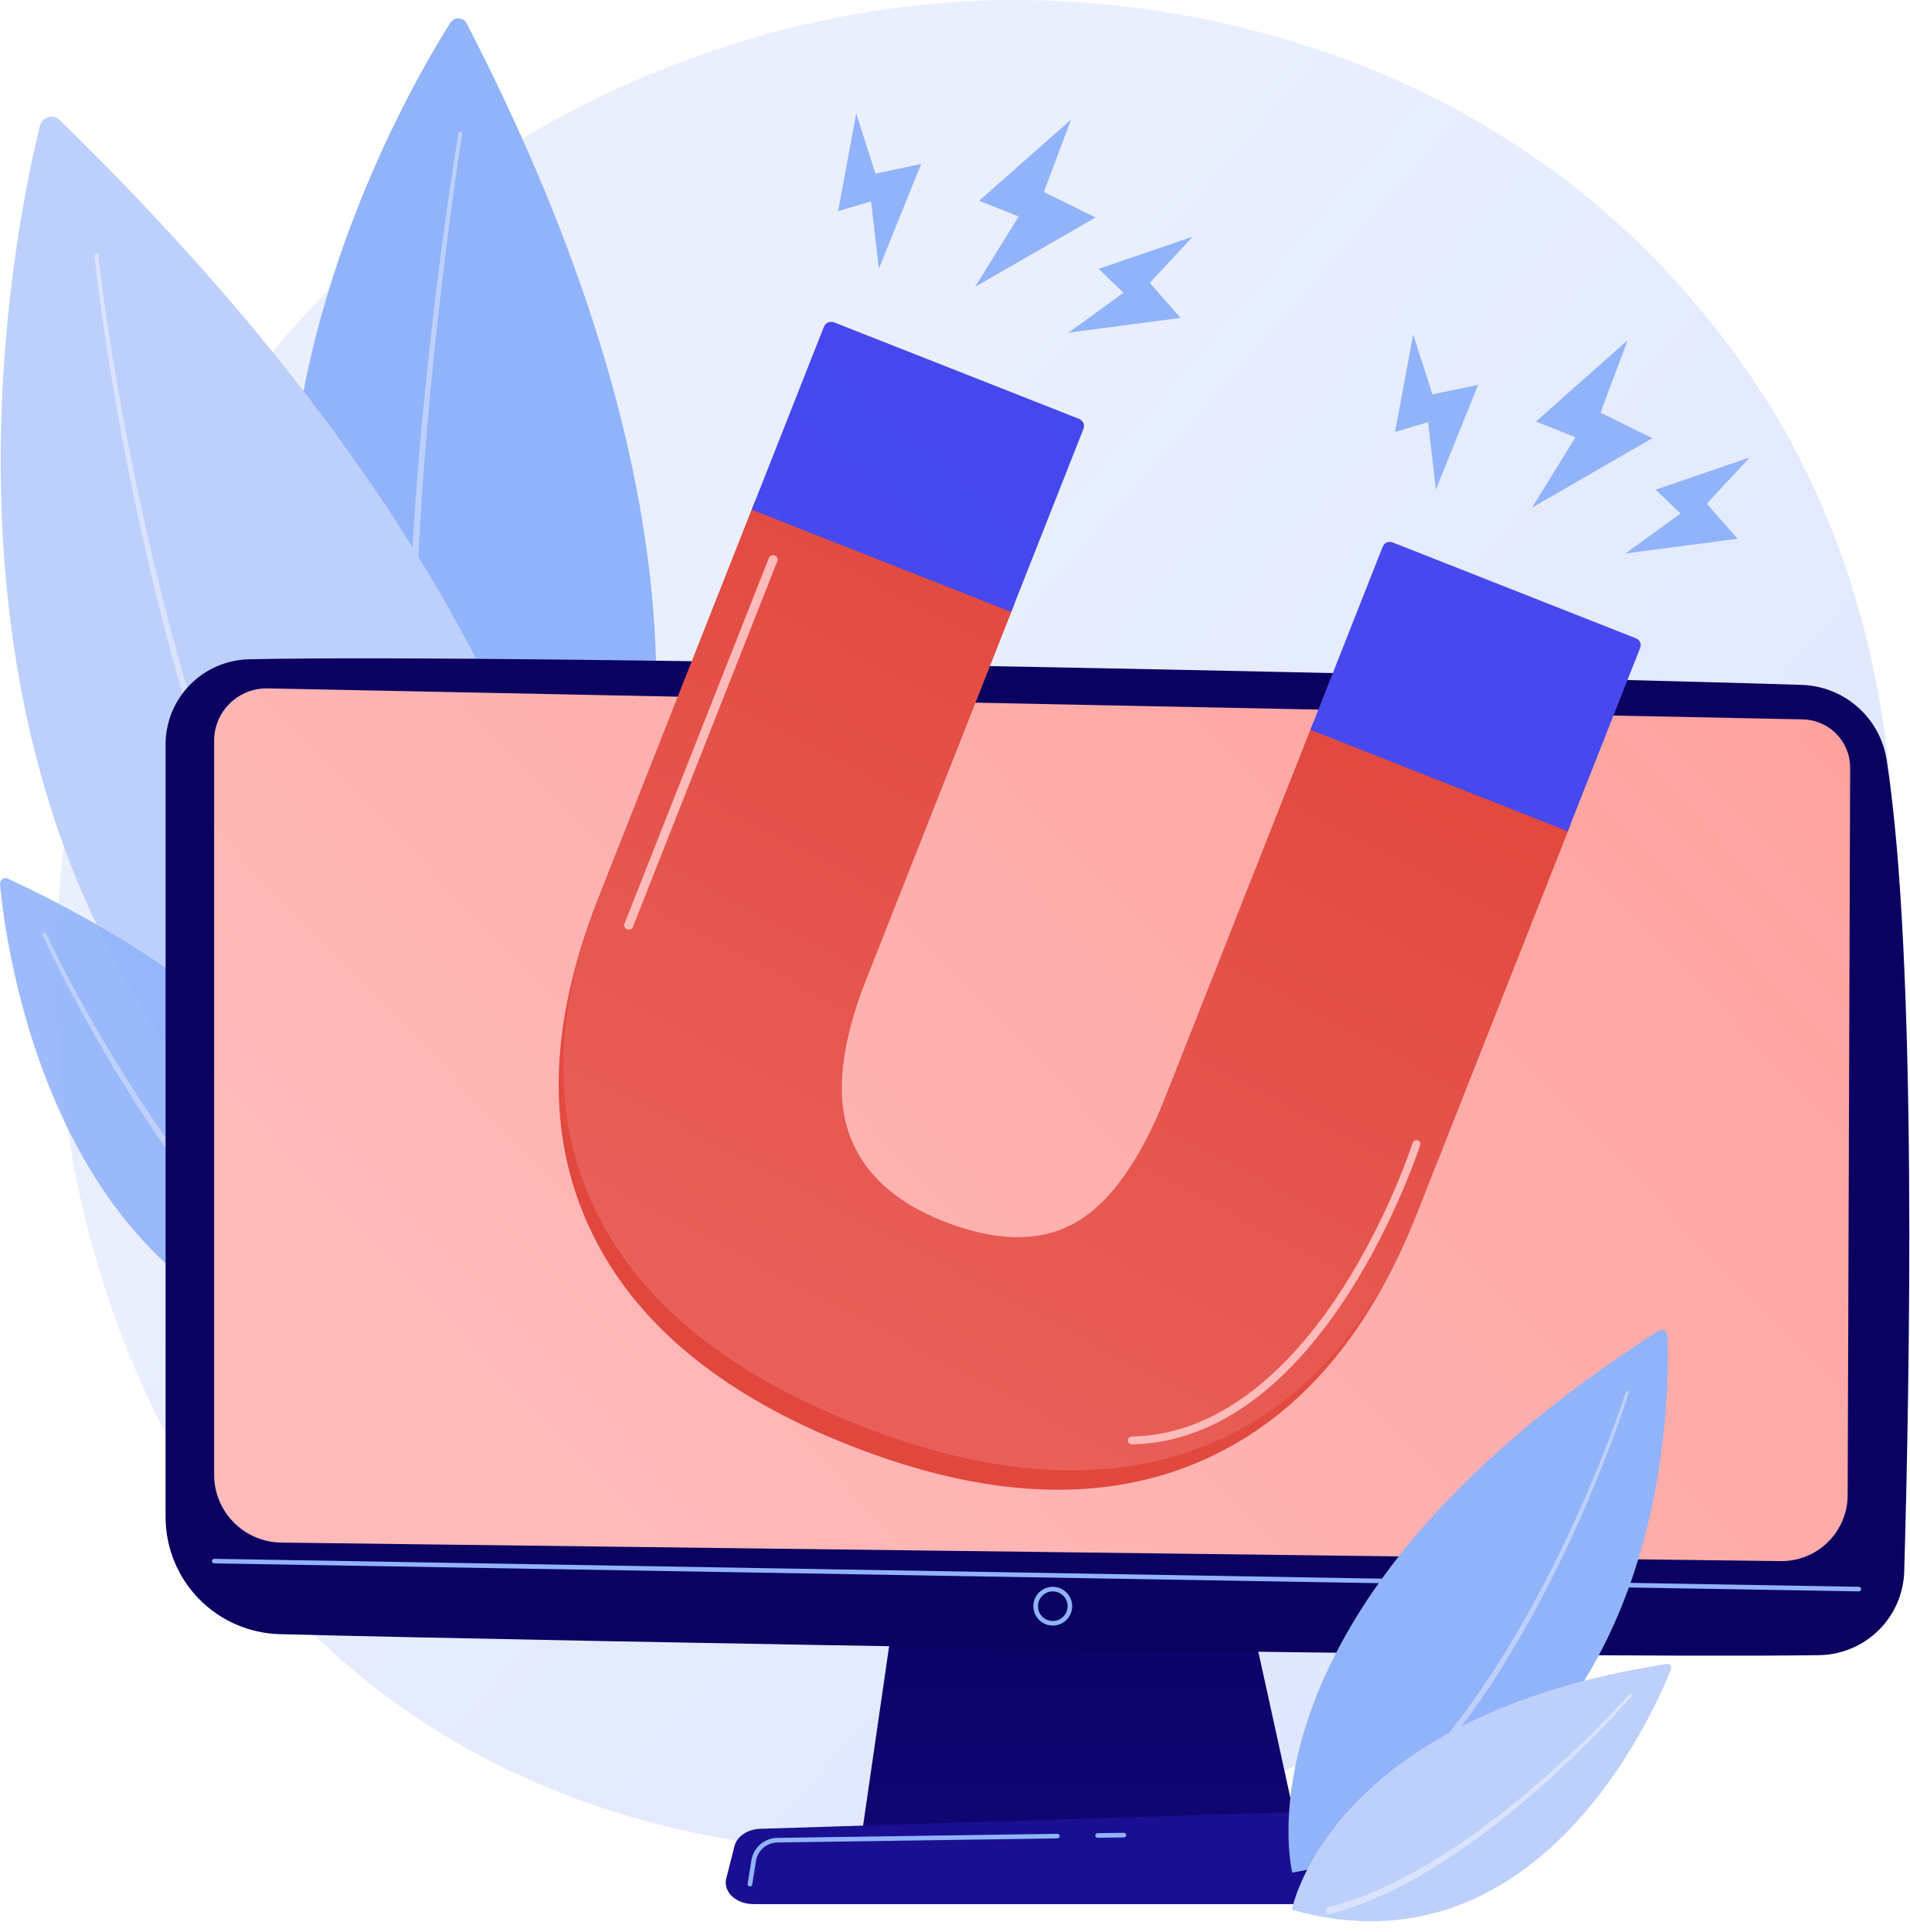
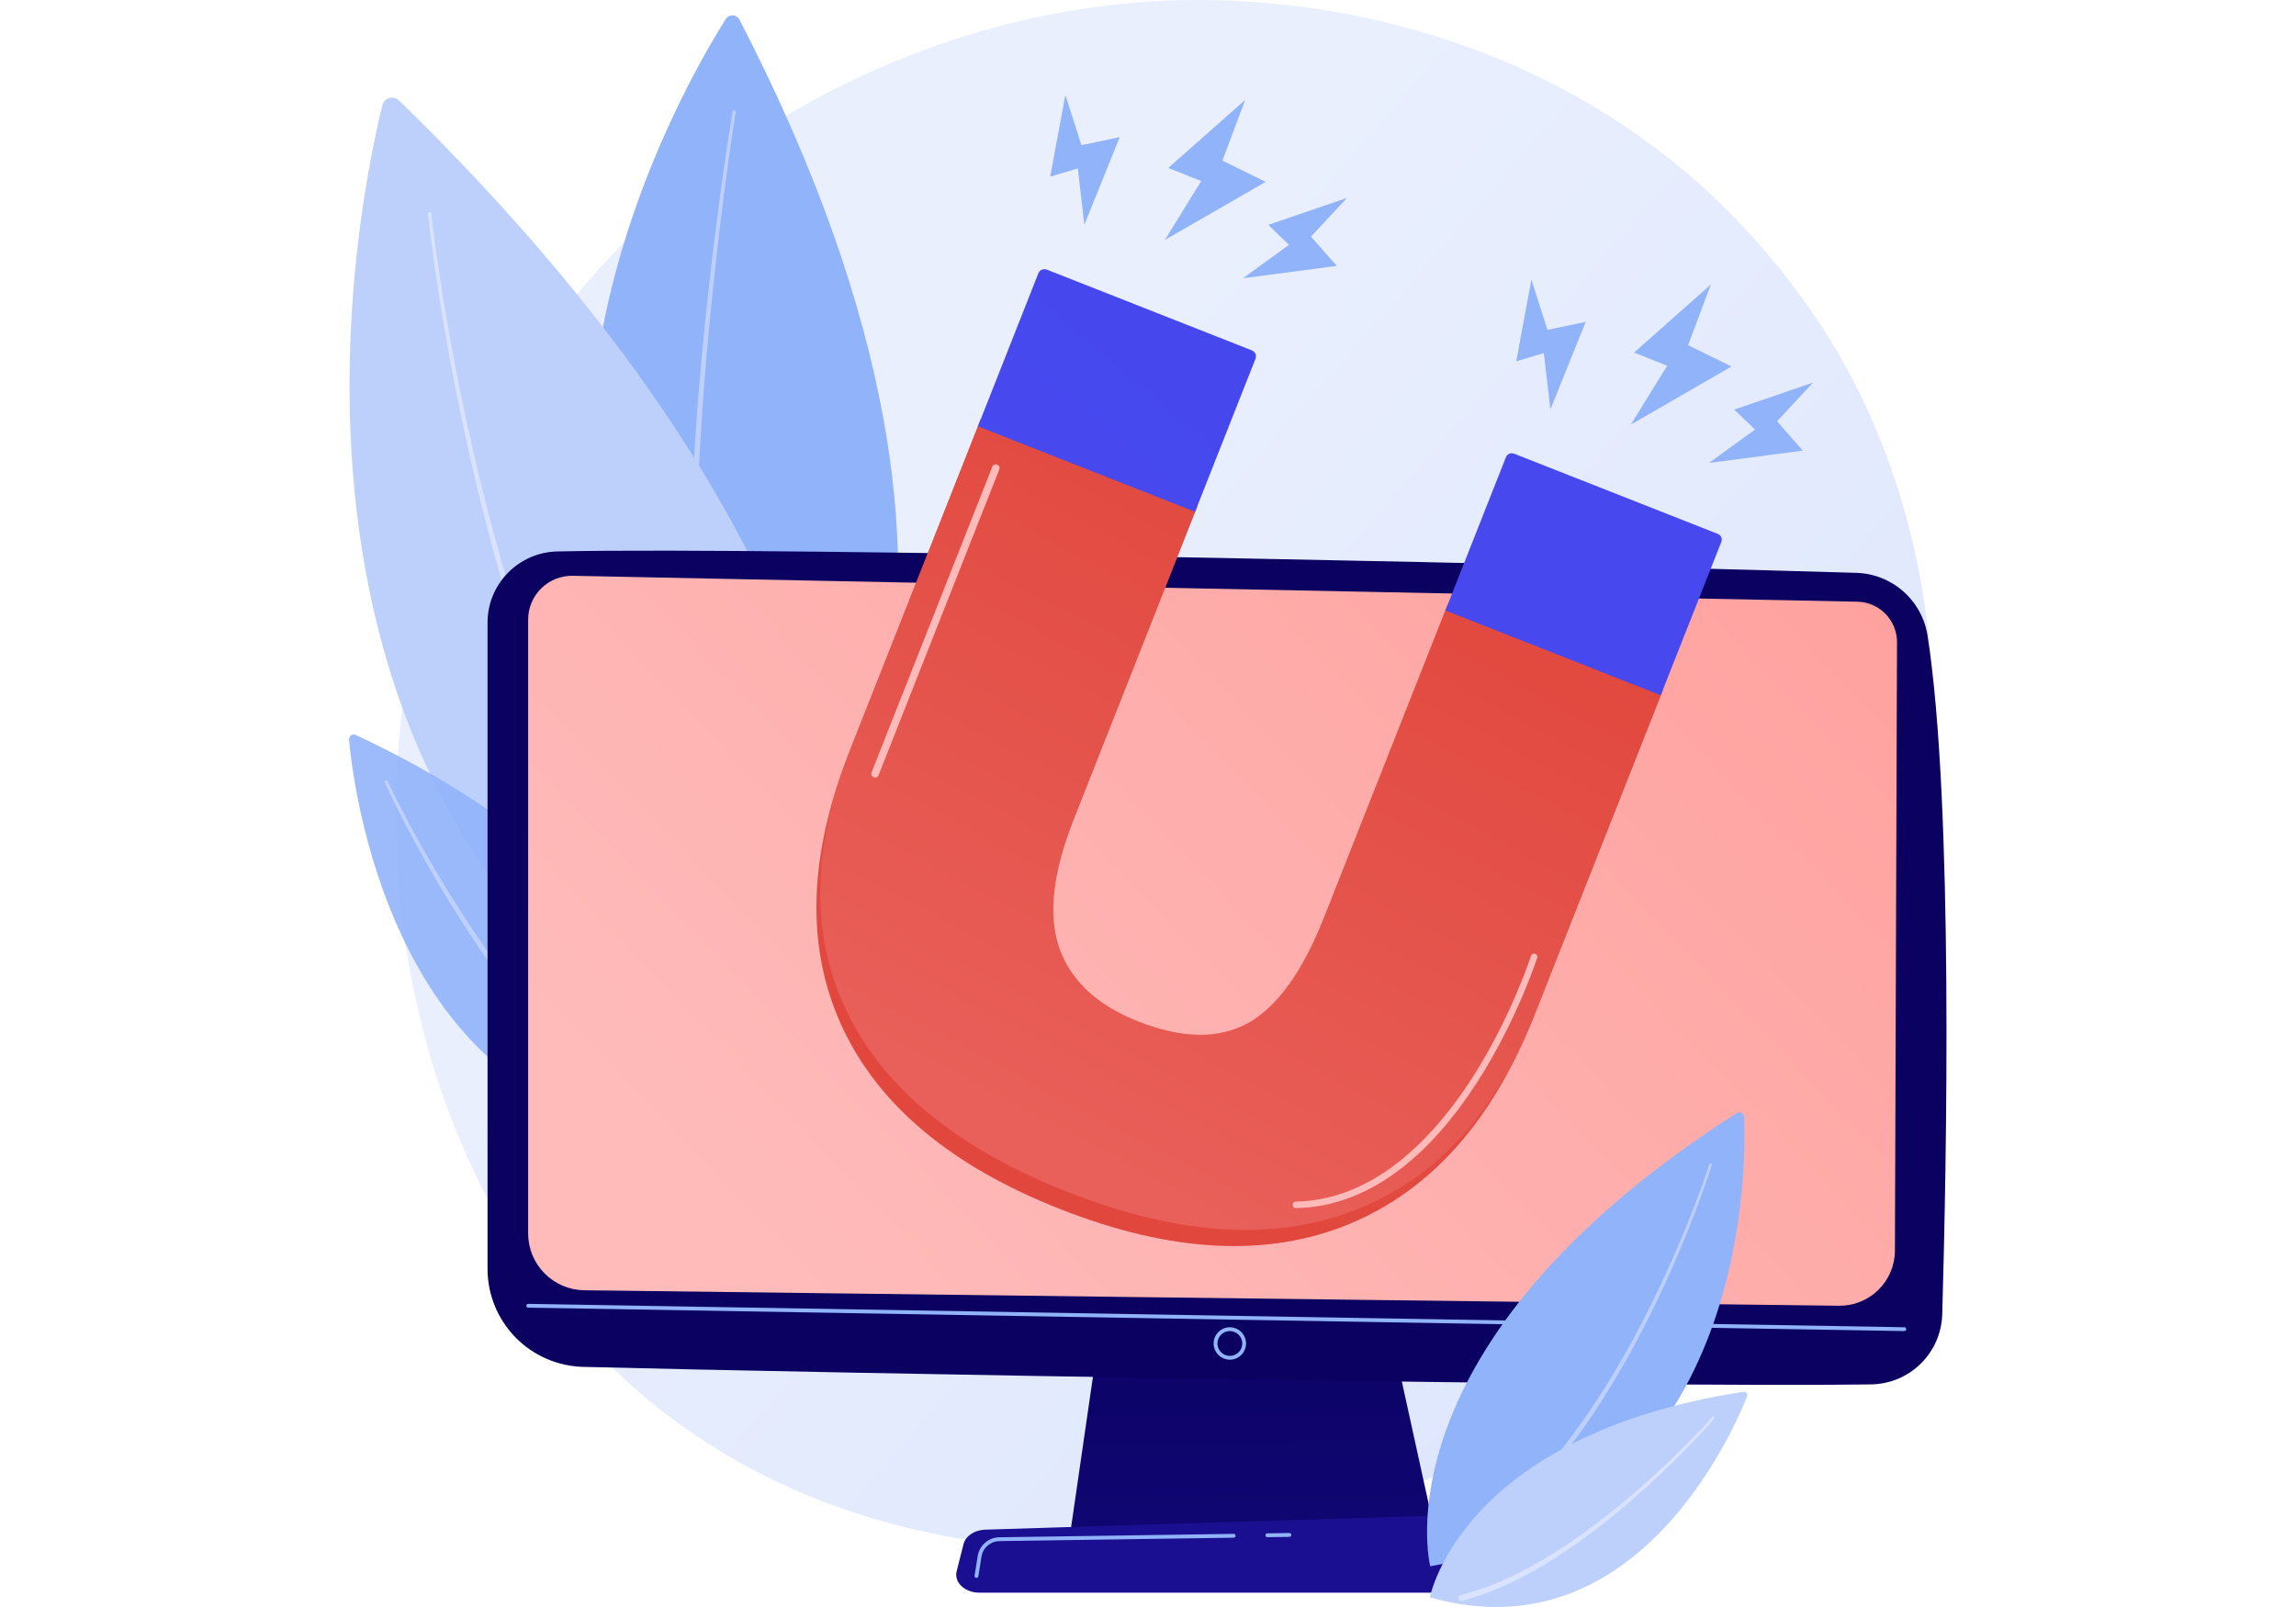
- <svg xmlns="http://www.w3.org/2000/svg" width="171" height="173" viewBox="0 0 171 173" fill="none">
-   <path d="M162.727 112.109C146.757 149.665 104.216 170.704 67.324 165.029C61.321 164.105 44.863 161.354 30.292 148.375C2.239 123.394 -3.759 73.925 18.868 39.066C35.337 13.69 64.857 -0.694 92.909 0.026C98.951 0.181 122.106 1.136 142.458 17.895C145.447 20.356 152.04 26.205 157.981 35.485C171.934 57.275 173.133 87.634 162.727 112.109Z" fill="url(#paint0_linear)" />
-   <path d="M40.339 2.03C35.041 10.401 6.201 60.378 48.299 95.827C48.299 95.827 75.765 67.808 41.79 2.091C41.722 1.96 41.621 1.851 41.496 1.772C41.372 1.693 41.229 1.649 41.082 1.643C40.935 1.636 40.789 1.669 40.659 1.737C40.529 1.805 40.418 1.906 40.339 2.03Z" fill="#91B3FA" />
-   <path d="M41.397 12.003C40.901 15.122 40.472 18.256 40.069 21.39C39.666 24.524 39.304 27.665 38.973 30.809C38.315 37.096 37.799 43.399 37.477 49.708C37.154 56.017 37.026 62.338 37.238 68.648C37.334 71.802 37.548 74.948 37.878 78.085C38.214 81.218 38.672 84.338 39.376 87.399C39.396 87.503 39.376 87.611 39.318 87.699C39.26 87.788 39.17 87.85 39.067 87.874C38.964 87.898 38.856 87.88 38.766 87.826C38.675 87.771 38.609 87.683 38.582 87.581C37.888 84.472 37.446 81.32 37.127 78.163C36.809 75.007 36.622 71.838 36.545 68.67C36.371 62.334 36.545 55.998 36.901 49.678C37.256 43.358 37.819 37.048 38.516 30.76C38.864 27.615 39.25 24.474 39.672 21.338C40.092 18.201 40.544 15.071 41.057 11.948C41.064 11.903 41.089 11.863 41.126 11.836C41.163 11.809 41.209 11.799 41.255 11.806C41.3 11.813 41.34 11.838 41.367 11.875C41.394 11.912 41.405 11.958 41.397 12.003H41.397Z" fill="#BDD0FB" />
-   <path d="M3.576 11.262C0.569 23.437 -14.033 95.004 50.751 120.751C50.751 120.751 72.509 76.108 5.349 10.754C5.214 10.623 5.048 10.53 4.867 10.485C4.685 10.439 4.494 10.442 4.314 10.494C4.134 10.545 3.971 10.644 3.841 10.779C3.712 10.914 3.62 11.08 3.576 11.262Z" fill="#BDD0FB" />
-   <path d="M8.805 22.836C9.278 27.018 9.927 31.188 10.657 35.337C11.388 39.487 12.226 43.619 13.163 47.728C15.04 55.943 17.306 64.073 20.098 72.023C22.889 79.973 26.212 87.74 30.337 95.073C31.362 96.91 32.456 98.707 33.596 100.472C34.735 102.238 35.937 103.963 37.205 105.637C39.717 108.998 42.537 112.12 45.627 114.96H45.631C45.71 115.033 45.758 115.134 45.762 115.242C45.767 115.35 45.729 115.455 45.656 115.534C45.62 115.574 45.576 115.605 45.528 115.628C45.479 115.65 45.427 115.663 45.373 115.666C45.266 115.67 45.16 115.632 45.081 115.559C41.965 112.671 39.125 109.5 36.597 106.087C35.325 104.392 34.12 102.65 32.981 100.862C31.842 99.077 30.75 97.263 29.725 95.413C25.61 88.014 22.319 80.191 19.547 72.213C16.776 64.234 14.552 56.068 12.711 47.829C11.791 43.709 10.974 39.568 10.258 35.406C9.546 31.245 8.916 27.072 8.46 22.87C8.458 22.848 8.46 22.825 8.466 22.803C8.473 22.782 8.483 22.762 8.498 22.744C8.512 22.726 8.529 22.712 8.549 22.701C8.569 22.69 8.591 22.683 8.613 22.681C8.636 22.678 8.659 22.68 8.68 22.687C8.702 22.693 8.722 22.703 8.74 22.718C8.758 22.732 8.772 22.749 8.783 22.769C8.794 22.789 8.801 22.811 8.803 22.833L8.805 22.836Z" fill="url(#paint1_linear)" />
+ <svg xmlns="http://www.w3.org/2000/svg" width="250" height="175" viewBox="0 0 250 175" fill="none">
+   <path d="M203.529 114.039C187.284 152.242 144.01 173.642 106.483 167.87C100.377 166.93 83.635 164.132 68.814 150.929C40.278 125.518 34.176 75.198 57.193 39.738C73.945 13.925 103.974 -0.706 132.508 0.026C138.654 0.184 162.208 1.155 182.91 18.203C185.951 20.706 192.657 26.657 198.701 36.096C212.894 58.261 214.113 89.143 203.529 114.039Z" fill="url(#paint0_linear)" />
+   <path d="M79.034 2.065C73.645 10.58 44.308 61.417 87.131 97.477C87.131 97.477 115.069 68.975 80.51 2.127C80.44 1.994 80.337 1.883 80.211 1.803C80.084 1.723 79.939 1.677 79.79 1.671C79.64 1.665 79.492 1.698 79.359 1.767C79.226 1.836 79.114 1.939 79.034 2.065V2.065Z" fill="#91B3FA" />
+   <path d="M80.109 12.21C79.605 15.382 79.169 18.57 78.759 21.758C78.349 24.946 77.981 28.142 77.644 31.34C76.975 37.734 76.45 44.146 76.122 50.564C75.794 56.981 75.663 63.411 75.879 69.83C75.977 73.038 76.194 76.238 76.53 79.43C76.871 82.616 77.338 85.79 78.054 88.904C78.074 89.01 78.053 89.119 77.995 89.209C77.936 89.299 77.845 89.363 77.74 89.387C77.635 89.411 77.525 89.393 77.433 89.338C77.341 89.282 77.274 89.193 77.247 89.089V89.089C76.54 85.926 76.09 82.72 75.767 79.509C75.443 76.298 75.253 73.075 75.174 69.852C74.997 63.407 75.174 56.962 75.536 50.533C75.898 44.104 76.47 37.686 77.179 31.29C77.534 28.09 77.925 24.896 78.355 21.706C78.782 18.515 79.242 15.331 79.764 12.154C79.771 12.108 79.796 12.067 79.834 12.04C79.872 12.013 79.919 12.002 79.965 12.009C80.011 12.016 80.052 12.042 80.079 12.079C80.106 12.117 80.117 12.164 80.11 12.21H80.109Z" fill="#BDD0FB" />
+   <path d="M41.637 11.456C38.578 23.841 23.725 96.639 89.624 122.83C89.624 122.83 111.757 77.418 43.441 10.939C43.304 10.806 43.135 10.712 42.95 10.665C42.766 10.619 42.572 10.622 42.389 10.674C42.206 10.727 42.039 10.827 41.908 10.964C41.776 11.101 41.682 11.271 41.637 11.456V11.456Z" fill="#BDD0FB" />
+   <path d="M46.957 23.229C47.438 27.484 48.098 31.724 48.841 35.946C49.584 40.167 50.437 44.37 51.39 48.55C53.299 56.906 55.605 65.176 58.444 73.263C61.284 81.35 64.663 89.25 68.859 96.71C69.902 98.579 71.015 100.406 72.174 102.202C73.333 103.998 74.555 105.752 75.846 107.455C78.401 110.875 81.269 114.05 84.413 116.939H84.416C84.497 117.013 84.545 117.116 84.55 117.226C84.555 117.335 84.516 117.442 84.442 117.523C84.405 117.563 84.361 117.596 84.312 117.618C84.262 117.641 84.209 117.654 84.155 117.657C84.045 117.662 83.938 117.623 83.857 117.549V117.549C80.688 114.611 77.799 111.385 75.228 107.913C73.934 106.189 72.707 104.417 71.549 102.598C70.39 100.783 69.279 98.938 68.237 97.056C64.051 89.529 60.703 81.572 57.884 73.456C55.065 65.34 52.802 57.033 50.929 48.653C49.995 44.462 49.163 40.249 48.435 36.016C47.71 31.783 47.07 27.538 46.606 23.264C46.604 23.241 46.606 23.218 46.612 23.196C46.619 23.174 46.63 23.153 46.644 23.136C46.658 23.117 46.676 23.103 46.696 23.092C46.717 23.081 46.739 23.074 46.762 23.071C46.785 23.069 46.808 23.071 46.83 23.077C46.852 23.084 46.873 23.094 46.891 23.109C46.908 23.123 46.923 23.141 46.934 23.161C46.946 23.181 46.953 23.203 46.955 23.226L46.957 23.229Z" fill="url(#paint1_linear)" />
  <g opacity="0.94">
-     <path opacity="0.94" d="M0.002 79.221C0.588 85.428 5.358 121.361 37.312 121.642C37.312 121.642 39.798 96.939 0.689 78.665C0.349 78.503 -0.033 78.816 0.002 79.221Z" fill="#91B3FA" />
-     <path opacity="0.94" d="M4.134 83.631C4.973 85.401 5.882 87.146 6.816 88.872C7.749 90.598 8.726 92.305 9.733 93.99C10.741 95.675 11.789 97.333 12.871 98.973C13.954 100.613 15.071 102.224 16.241 103.799C17.411 105.374 18.609 106.927 19.877 108.421C21.145 109.916 22.444 111.384 23.829 112.766C24.167 113.12 24.52 113.458 24.874 113.796C25.228 114.133 25.573 114.48 25.942 114.8L27.034 115.777L28.161 116.712C29.673 117.941 31.273 119.059 32.948 120.055H32.953C32.999 120.081 33.039 120.116 33.071 120.158C33.104 120.199 33.127 120.247 33.141 120.298C33.155 120.349 33.158 120.402 33.151 120.454C33.144 120.506 33.127 120.556 33.1 120.602C33.073 120.647 33.037 120.687 32.995 120.718C32.953 120.749 32.904 120.772 32.853 120.785C32.802 120.797 32.749 120.799 32.697 120.791C32.644 120.783 32.594 120.764 32.55 120.737H32.546C29.131 118.676 26.094 116.078 23.344 113.24C21.958 111.828 20.66 110.337 19.4 108.817C18.139 107.298 16.944 105.726 15.785 104.131C14.626 102.535 13.517 100.904 12.447 99.25C11.376 97.595 10.339 95.917 9.347 94.218C8.355 92.518 7.392 90.798 6.47 89.057C5.548 87.317 4.658 85.562 3.829 83.769C3.812 83.729 3.811 83.684 3.827 83.643C3.842 83.603 3.873 83.569 3.913 83.551C3.952 83.532 3.998 83.53 4.039 83.544C4.08 83.559 4.114 83.589 4.134 83.628V83.631Z" fill="#BDD0FB" />
+     <path opacity="0.94" d="M38.002 80.585C38.598 86.899 43.45 123.451 75.955 123.736C75.955 123.736 78.483 98.608 38.7 80.019C38.355 79.854 37.966 80.172 38.002 80.585Z" fill="#91B3FA" />
+     <path opacity="0.94" d="M42.205 85.07C43.058 86.871 43.983 88.646 44.933 90.402C45.883 92.158 46.876 93.894 47.901 95.608C48.926 97.322 49.992 99.008 51.093 100.677C52.194 102.345 53.331 103.984 54.521 105.586C55.711 107.188 56.93 108.767 58.219 110.288C59.509 111.808 60.83 113.301 62.239 114.707C62.583 115.068 62.942 115.411 63.302 115.755C63.662 116.098 64.013 116.451 64.389 116.777L65.499 117.77L66.645 118.721C68.184 119.972 69.811 121.108 71.515 122.122H71.52C71.567 122.148 71.608 122.184 71.641 122.226C71.674 122.268 71.698 122.317 71.712 122.369C71.726 122.42 71.729 122.474 71.722 122.527C71.715 122.581 71.697 122.632 71.669 122.678C71.642 122.724 71.606 122.764 71.563 122.796C71.52 122.828 71.471 122.851 71.419 122.864C71.367 122.877 71.312 122.879 71.259 122.87C71.206 122.862 71.156 122.843 71.11 122.815H71.106C67.632 120.719 64.543 118.077 61.746 115.189C60.336 113.753 59.016 112.236 57.734 110.691C56.452 109.145 55.235 107.546 54.057 105.923C52.878 104.3 51.75 102.641 50.661 100.958C49.572 99.275 48.517 97.568 47.508 95.839C46.499 94.111 45.519 92.361 44.582 90.59C43.644 88.82 42.738 87.035 41.895 85.212C41.878 85.171 41.877 85.125 41.892 85.083C41.908 85.042 41.94 85.008 41.98 84.989C42.02 84.97 42.066 84.968 42.108 84.983C42.15 84.997 42.185 85.028 42.205 85.067V85.07Z" fill="#BDD0FB" />
  </g>
-   <path d="M80.549 141.083L77.177 164.323H116.3L111.204 141.083H80.549Z" fill="url(#paint2_linear)" />
-   <path d="M14.83 66.666V135.841C14.83 138.577 15.9 141.205 17.812 143.165C19.725 145.125 22.328 146.261 25.067 146.331C50.365 146.983 138.848 148.56 162.934 148.209C164.926 148.178 166.829 147.381 168.247 145.984C169.665 144.586 170.489 142.696 170.545 140.707C171.009 124.637 171.764 85.993 168.973 68.052C168.689 66.221 167.773 64.546 166.383 63.318C164.994 62.09 163.218 61.386 161.364 61.327C140.167 60.649 46.371 58.499 22.298 59.036C20.301 59.08 18.402 59.904 17.006 61.33C15.61 62.756 14.829 64.672 14.83 66.666Z" fill="url(#paint3_linear)" />
-   <path d="M19.177 66.329V132.05C19.177 133.647 19.805 135.18 20.928 136.317C22.05 137.455 23.575 138.106 25.174 138.13L159.466 139.787C160.25 139.798 161.028 139.655 161.755 139.364C162.483 139.073 163.145 138.641 163.705 138.093C164.264 137.545 164.709 136.891 165.013 136.17C165.318 135.449 165.476 134.675 165.479 133.892L165.703 68.758C165.707 67.626 165.267 66.537 164.477 65.725C163.687 64.913 162.609 64.443 161.476 64.416L23.986 61.642C23.36 61.627 22.737 61.737 22.154 61.965C21.572 62.194 21.04 62.537 20.592 62.974C20.144 63.41 19.788 63.932 19.545 64.509C19.302 65.085 19.177 65.704 19.177 66.329Z" fill="url(#paint4_linear)" />
-   <path d="M166.491 142.5H166.487L19.173 139.993C19.12 139.99 19.071 139.966 19.035 139.927C19 139.888 18.98 139.837 18.981 139.784C18.982 139.731 19.003 139.681 19.04 139.643C19.077 139.605 19.127 139.583 19.18 139.582L166.494 142.088C166.547 142.092 166.596 142.115 166.632 142.154C166.668 142.192 166.688 142.243 166.688 142.296C166.687 142.349 166.667 142.399 166.63 142.437C166.593 142.475 166.543 142.498 166.491 142.5Z" fill="#91B3FA" />
-   <path d="M94.29 145.562C93.946 145.562 93.609 145.461 93.323 145.271C93.037 145.08 92.813 144.809 92.681 144.492C92.549 144.175 92.514 143.825 92.581 143.488C92.648 143.151 92.813 142.842 93.056 142.598C93.299 142.355 93.609 142.189 93.946 142.122C94.284 142.055 94.633 142.089 94.951 142.221C95.269 142.352 95.541 142.574 95.732 142.86C95.924 143.146 96.025 143.482 96.025 143.825C96.025 144.285 95.842 144.726 95.517 145.052C95.192 145.377 94.75 145.561 94.29 145.562ZM94.29 142.5C94.027 142.5 93.771 142.578 93.552 142.723C93.334 142.869 93.164 143.076 93.063 143.318C92.963 143.561 92.936 143.827 92.987 144.084C93.039 144.341 93.165 144.578 93.351 144.763C93.536 144.949 93.773 145.075 94.03 145.126C94.288 145.177 94.555 145.151 94.797 145.05C95.04 144.95 95.247 144.78 95.393 144.562C95.539 144.344 95.617 144.087 95.616 143.825C95.616 143.474 95.476 143.137 95.227 142.889C94.979 142.641 94.641 142.501 94.29 142.5Z" fill="#91B3FA" />
-   <path d="M124.728 170.502H67.469C65.913 170.502 64.745 169.397 65.045 168.209L65.781 165.306C66.001 164.434 66.963 163.793 68.105 163.758L123.302 162.038C124.494 162.001 125.551 162.633 125.811 163.54L127.135 168.162C127.482 169.363 126.308 170.502 124.728 170.502Z" fill="url(#paint5_linear)" />
-   <path d="M98.292 164.564C98.239 164.561 98.189 164.538 98.153 164.5C98.117 164.461 98.096 164.411 98.096 164.358C98.096 164.305 98.117 164.255 98.153 164.216C98.189 164.178 98.239 164.155 98.292 164.152L100.657 164.117C100.712 164.117 100.764 164.138 100.803 164.176C100.842 164.214 100.865 164.266 100.866 164.321C100.867 164.347 100.862 164.374 100.852 164.399C100.842 164.425 100.827 164.447 100.808 164.467C100.789 164.486 100.767 164.502 100.742 164.512C100.717 164.523 100.69 164.529 100.663 164.529L98.298 164.564H98.292Z" fill="#91B3FA" />
-   <path d="M67.165 168.922C67.154 168.923 67.143 168.923 67.132 168.922C67.079 168.914 67.031 168.884 66.999 168.84C66.967 168.796 66.954 168.741 66.962 168.687L67.299 166.576C67.387 166.023 67.668 165.519 68.091 165.152C68.515 164.786 69.055 164.581 69.616 164.573L94.704 164.207C94.757 164.209 94.807 164.231 94.844 164.269C94.881 164.306 94.902 164.357 94.903 164.41C94.903 164.462 94.884 164.514 94.848 164.552C94.812 164.591 94.763 164.615 94.71 164.618L69.621 164.985C69.158 164.991 68.711 165.161 68.361 165.464C68.01 165.767 67.778 166.184 67.706 166.641L67.369 168.752C67.361 168.799 67.336 168.843 67.298 168.874C67.261 168.905 67.214 168.923 67.165 168.922Z" fill="#91B3FA" />
-   <path d="M126.847 108.785C122.434 119.958 115.86 127.369 107.126 131.017C98.368 134.653 88.036 134.127 76.13 129.44C64.474 124.849 56.692 118.342 52.786 109.921C48.88 101.5 49.134 91.699 53.549 80.519L67.629 44.865L90.848 54.069L77.504 87.862C75.12 93.898 74.516 98.724 75.693 102.338C76.877 105.955 79.668 108.63 84.066 110.363C88.783 112.22 92.736 112.214 95.925 110.344C99.115 108.474 101.923 104.46 104.35 98.301L117.627 64.683L140.659 73.812L126.847 108.785Z" fill="url(#paint6_linear)" />
-   <path d="M126.995 108.419C122.776 119.107 116.36 126.181 107.709 129.549C99.058 132.918 88.794 132.284 76.865 127.586C65.209 122.995 57.376 116.62 53.367 108.463C49.361 100.301 49.487 90.814 53.708 80.127L67.634 44.867L90.854 54.071L77.632 87.553C75.352 93.325 74.803 97.988 76.035 101.483C77.268 104.977 80.065 107.608 84.472 109.345C89.189 111.203 93.119 111.258 96.26 109.511C99.405 107.76 102.153 103.877 104.478 97.995L117.632 64.687L140.664 73.817L126.995 108.419Z" fill="url(#paint7_linear)" />
-   <path d="M96.62 37.5L74.731 28.877C74.354 28.73 73.944 28.874 73.795 29.249L67.324 45.642L90.563 54.796L97.036 38.404C97.183 38.028 96.996 37.648 96.62 37.5Z" fill="url(#paint8_linear)" />
-   <path d="M146.504 57.15L124.746 48.579C124.369 48.43 123.984 48.585 123.835 48.961L117.362 65.352L140.411 74.433L146.886 58.041C147.035 57.665 146.881 57.298 146.504 57.15Z" fill="url(#paint9_linear)" />
-   <path d="M56.166 83.212C55.987 83.142 55.849 82.919 55.918 82.741L68.881 49.916C68.951 49.737 69.204 49.668 69.383 49.74C69.563 49.811 69.701 50.032 69.632 50.211L56.669 83.036C56.6 83.215 56.346 83.283 56.166 83.212Z" fill="url(#paint10_linear)" />
-   <path d="M101.233 129.309C101.157 129.279 101.095 129.224 101.055 129.154C101.016 129.083 101.002 129.001 101.017 128.921C101.032 128.842 101.074 128.77 101.136 128.718C101.197 128.665 101.276 128.636 101.357 128.636C110.027 128.48 116.402 121.356 120.223 115.407C124.389 108.922 126.505 102.395 126.526 102.33C126.554 102.242 126.616 102.169 126.699 102.127C126.781 102.084 126.877 102.076 126.965 102.104C127.053 102.133 127.126 102.195 127.169 102.277C127.211 102.359 127.219 102.455 127.191 102.543C127.169 102.609 125.025 109.222 120.811 115.784C118.331 119.647 115.624 122.742 112.77 124.98C109.179 127.797 105.344 129.262 101.369 129.333C101.322 129.334 101.276 129.326 101.233 129.309Z" fill="url(#paint11_linear)" />
-   <path d="M95.929 10.702L87.69 17.981L91.228 19.383L87.331 25.688L98.123 19.471L93.493 17.194L95.929 10.702Z" fill="#91B3FA" />
-   <path d="M106.828 21.188L98.398 24.074L100.618 26.214L95.698 29.786L105.736 28.469L102.978 25.329L106.828 21.188Z" fill="#91B3FA" />
-   <path d="M76.684 10.159L75.058 18.909L78.015 18.03L78.713 24.065L82.497 14.686L78.403 15.542L76.684 10.159Z" fill="#91B3FA" />
-   <path d="M145.776 30.461L137.557 37.747L141.103 39.152L137.211 45.459L147.987 39.236L143.341 36.953L145.776 30.461Z" fill="#91B3FA" />
-   <path d="M156.713 40.961L148.282 43.847L150.503 45.987L145.583 49.559L155.621 48.242L152.863 45.102L156.713 40.961Z" fill="#91B3FA" />
-   <path d="M126.569 29.931L124.943 38.682L127.901 37.803L128.599 43.837L132.383 34.459L128.288 35.315L126.569 29.931Z" fill="#91B3FA" />
-   <path d="M149.338 119.589C149.578 125.755 149.511 161.689 115.739 167.682C115.739 167.682 109.686 144.015 148.536 119.169C148.613 119.12 148.702 119.092 148.794 119.088C148.886 119.085 148.977 119.105 149.058 119.148C149.14 119.19 149.208 119.254 149.257 119.331C149.306 119.409 149.334 119.498 149.338 119.589Z" fill="#91B3FA" />
-   <path d="M145.88 124.715C145.245 126.696 144.528 128.647 143.775 130.584C143.022 132.521 142.218 134.437 141.367 136.334C140.517 138.231 139.618 140.106 138.671 141.956C138.43 142.418 138.199 142.885 137.95 143.34L137.21 144.713C136.7 145.619 136.197 146.53 135.66 147.421C135.138 148.321 134.577 149.197 134.025 150.083L133.167 151.387C132.884 151.825 132.576 152.244 132.281 152.674C131.084 154.377 129.826 156.043 128.456 157.618L127.948 158.213L127.419 158.789L126.889 159.366L126.624 159.654L126.348 159.931L125.24 161.04L124.082 162.099C122.517 163.494 120.832 164.748 119.046 165.847C119.01 165.869 118.97 165.884 118.928 165.891C118.886 165.897 118.844 165.896 118.803 165.886C118.762 165.876 118.723 165.858 118.689 165.833C118.655 165.808 118.626 165.777 118.604 165.741C118.582 165.705 118.567 165.665 118.561 165.623C118.554 165.582 118.556 165.539 118.566 165.498C118.576 165.457 118.594 165.419 118.619 165.385C118.645 165.351 118.676 165.322 118.712 165.3H118.716C120.478 164.234 122.141 163.015 123.688 161.658L124.836 160.622L125.937 159.536L126.212 159.263L126.476 158.981L127.004 158.415L127.532 157.848L128.04 157.263C129.407 155.715 130.668 154.072 131.869 152.388C132.165 151.964 132.475 151.549 132.758 151.117L133.621 149.826C134.179 148.953 134.741 148.086 135.267 147.194C135.809 146.311 136.316 145.408 136.831 144.51L137.575 143.148C137.826 142.695 138.059 142.232 138.302 141.776C139.26 139.938 140.169 138.077 141.03 136.191C141.891 134.305 142.705 132.4 143.474 130.474C144.239 128.55 144.971 126.606 145.615 124.641C145.626 124.606 145.65 124.578 145.682 124.561C145.714 124.545 145.752 124.542 145.786 124.553C145.82 124.564 145.849 124.589 145.865 124.621C145.882 124.653 145.884 124.69 145.873 124.724L145.88 124.715Z" fill="#BDD0FB" />
-   <path d="M149.647 149.514C148.006 153.633 137.559 177.196 115.703 171.009C115.703 171.009 118.95 153.662 149.291 148.997C149.559 148.957 149.757 149.244 149.647 149.514Z" fill="#BDD0FB" />
-   <path d="M146.144 151.867C145.221 152.926 144.261 153.945 143.285 154.95C142.31 155.956 141.309 156.937 140.291 157.9C139.273 158.862 138.231 159.8 137.169 160.716C136.108 161.632 135.026 162.526 133.916 163.383C132.806 164.241 131.678 165.078 130.512 165.863C129.347 166.648 128.164 167.41 126.935 168.096C124.491 169.486 121.897 170.656 119.15 171.383C119.068 171.404 118.98 171.393 118.907 171.35C118.833 171.307 118.78 171.237 118.758 171.155C118.736 171.073 118.748 170.986 118.791 170.912C118.833 170.839 118.904 170.785 118.986 170.764H118.992C121.67 170.087 124.235 168.968 126.665 167.62C127.886 166.954 129.068 166.215 130.23 165.449C131.393 164.682 132.524 163.865 133.636 163.024C134.748 162.183 135.835 161.307 136.902 160.406C137.968 159.506 139.015 158.583 140.041 157.636C141.067 156.689 142.072 155.72 143.057 154.73C144.041 153.739 145.01 152.731 145.937 151.692C145.961 151.666 145.994 151.65 146.03 151.648C146.065 151.646 146.1 151.658 146.126 151.682C146.153 151.705 146.17 151.738 146.172 151.773C146.175 151.809 146.164 151.844 146.141 151.871L146.144 151.867Z" fill="url(#paint12_linear)" />
+   <path d="M119.936 143.511L116.506 167.152H156.302L151.119 143.511H119.936Z" fill="url(#paint2_linear)" />
+   <path d="M53.086 67.814V138.179C53.085 140.963 54.174 143.636 56.119 145.63C58.064 147.623 60.712 148.779 63.498 148.851C89.232 149.513 179.238 151.118 203.739 150.76C205.765 150.729 207.702 149.919 209.144 148.497C210.586 147.075 211.424 145.152 211.481 143.129C211.953 126.782 212.721 87.473 209.882 69.224C209.593 67.361 208.661 65.657 207.248 64.408C205.834 63.159 204.028 62.442 202.142 62.383C180.58 61.694 85.169 59.506 60.682 60.052C58.651 60.097 56.719 60.935 55.299 62.386C53.879 63.837 53.084 65.785 53.086 67.814V67.814Z" fill="url(#paint3_linear)" />
+   <path d="M57.507 67.471V134.324C57.507 135.948 58.146 137.507 59.288 138.664C60.429 139.821 61.981 140.484 63.607 140.508L200.211 142.193C201.008 142.205 201.8 142.059 202.54 141.763C203.28 141.468 203.954 141.028 204.523 140.471C205.092 139.913 205.544 139.248 205.854 138.514C206.164 137.781 206.325 136.993 206.328 136.197L206.556 69.942C206.56 68.79 206.112 67.683 205.308 66.857C204.504 66.031 203.408 65.553 202.256 65.525L62.399 62.703C61.762 62.688 61.128 62.8 60.536 63.032C59.943 63.265 59.403 63.614 58.947 64.058C58.491 64.502 58.129 65.033 57.881 65.619C57.634 66.206 57.507 66.835 57.507 67.471Z" fill="url(#paint4_linear)" />
+   <path d="M207.357 144.953H207.353L57.503 142.403C57.45 142.4 57.399 142.376 57.363 142.336C57.327 142.296 57.307 142.244 57.308 142.191C57.309 142.137 57.33 142.086 57.368 142.047C57.405 142.009 57.456 141.987 57.51 141.985L207.361 144.535C207.414 144.538 207.464 144.562 207.501 144.601C207.538 144.64 207.558 144.692 207.557 144.746C207.557 144.799 207.536 144.851 207.498 144.889C207.461 144.928 207.41 144.951 207.357 144.953V144.953Z" fill="#91B3FA" />
+   <path d="M133.913 148.068C133.563 148.068 133.221 147.965 132.93 147.771C132.638 147.578 132.411 147.302 132.277 146.979C132.142 146.657 132.107 146.301 132.175 145.958C132.243 145.616 132.411 145.301 132.658 145.053C132.905 144.806 133.22 144.637 133.564 144.569C133.907 144.5 134.263 144.535 134.586 144.669C134.909 144.802 135.186 145.029 135.38 145.319C135.575 145.61 135.679 145.952 135.679 146.301C135.678 146.769 135.492 147.218 135.161 147.549C134.83 147.88 134.381 148.066 133.913 148.068V148.068ZM133.913 144.953C133.646 144.953 133.385 145.032 133.163 145.18C132.941 145.329 132.767 145.539 132.665 145.786C132.563 146.032 132.536 146.303 132.588 146.565C132.64 146.826 132.769 147.067 132.958 147.255C133.147 147.444 133.387 147.572 133.649 147.624C133.911 147.676 134.183 147.65 134.429 147.547C134.676 147.445 134.887 147.272 135.035 147.05C135.184 146.829 135.263 146.568 135.262 146.301C135.262 145.944 135.12 145.601 134.867 145.349C134.614 145.096 134.271 144.954 133.913 144.953V144.953Z" fill="#91B3FA" />
+   <path d="M164.875 173.438H106.63C105.048 173.438 103.859 172.313 104.165 171.104L104.913 168.152C105.137 167.265 106.116 166.613 107.277 166.578L163.424 164.828C164.638 164.79 165.712 165.433 165.977 166.355L167.324 171.057C167.676 172.279 166.483 173.438 164.875 173.438Z" fill="url(#paint5_linear)" />
+   <path d="M137.984 167.397C137.93 167.394 137.88 167.371 137.843 167.332C137.806 167.293 137.785 167.241 137.785 167.188C137.785 167.134 137.806 167.082 137.843 167.043C137.88 167.004 137.93 166.981 137.984 166.978L140.39 166.943C140.445 166.943 140.499 166.964 140.539 167.003C140.578 167.041 140.601 167.094 140.603 167.149C140.603 167.177 140.598 167.204 140.588 167.23C140.578 167.255 140.563 167.279 140.543 167.298C140.524 167.318 140.501 167.334 140.476 167.345C140.451 167.355 140.424 167.361 140.396 167.362L137.99 167.397H137.984Z" fill="#91B3FA" />
+   <path d="M106.322 171.831C106.311 171.831 106.299 171.831 106.288 171.831C106.234 171.822 106.185 171.792 106.152 171.747C106.12 171.702 106.106 171.646 106.115 171.591L106.458 169.444C106.547 168.881 106.833 168.368 107.264 167.996C107.695 167.623 108.244 167.414 108.814 167.407L134.335 167.034C134.388 167.036 134.439 167.058 134.477 167.097C134.514 167.135 134.536 167.186 134.537 167.24C134.537 167.294 134.518 167.346 134.481 167.385C134.445 167.425 134.394 167.449 134.341 167.452L108.82 167.825C108.349 167.831 107.894 168.004 107.538 168.312C107.181 168.62 106.945 169.045 106.872 169.51L106.529 171.657C106.52 171.705 106.495 171.75 106.457 171.781C106.419 171.813 106.371 171.831 106.322 171.831Z" fill="#91B3FA" />
+   <path d="M167.031 110.658C162.541 122.023 155.854 129.561 146.97 133.272C138.061 136.971 127.552 136.436 115.441 131.668C103.584 126.998 95.668 120.38 91.695 111.814C87.721 103.248 87.98 93.278 92.47 81.905L106.793 45.638L130.412 55L116.838 89.375C114.413 95.515 113.799 100.423 114.996 104.1C116.201 107.779 119.04 110.5 123.513 112.263C128.311 114.152 132.333 114.146 135.577 112.244C138.821 110.342 141.678 106.258 144.147 99.993L157.652 65.797L181.08 75.082L167.031 110.658Z" fill="url(#paint6_linear)" />
+   <path d="M167.182 110.286C162.889 121.157 156.363 128.353 147.563 131.78C138.763 135.206 128.323 134.562 116.189 129.783C104.331 125.112 96.364 118.628 92.285 110.33C88.211 102.028 88.339 92.378 92.632 81.507L106.798 45.639L130.418 55.002L116.968 89.06C114.649 94.932 114.091 99.675 115.344 103.23C116.598 106.784 119.443 109.461 123.927 111.228C128.725 113.117 132.722 113.173 135.917 111.396C139.116 109.616 141.912 105.665 144.277 99.682L157.657 65.801L181.085 75.087L167.182 110.286Z" fill="url(#paint7_linear)" />
+   <path d="M136.283 38.145L114.017 29.375C113.634 29.224 113.217 29.371 113.066 29.752L106.483 46.427L130.122 55.739L136.707 39.065C136.856 38.682 136.666 38.296 136.283 38.145Z" fill="url(#paint8_linear)" />
+   <path d="M187.027 58.134L164.893 49.415C164.51 49.264 164.118 49.422 163.967 49.804L157.383 66.478L180.828 75.715L187.415 59.041C187.566 58.658 187.41 58.284 187.027 58.134Z" fill="url(#paint9_linear)" />
+   <path d="M95.133 84.645C94.951 84.573 94.81 84.347 94.881 84.165L108.067 50.775C108.139 50.593 108.396 50.523 108.578 50.596C108.76 50.668 108.902 50.894 108.83 51.076L95.645 84.465C95.574 84.647 95.316 84.717 95.133 84.645Z" fill="url(#paint10_linear)" />
+   <path d="M140.975 131.535C140.899 131.505 140.835 131.449 140.795 131.377C140.755 131.305 140.741 131.222 140.756 131.141C140.771 131.06 140.814 130.986 140.877 130.934C140.94 130.881 141.019 130.851 141.102 130.85C149.921 130.692 156.406 123.445 160.293 117.393C164.531 110.797 166.683 104.158 166.704 104.092C166.733 104.003 166.796 103.928 166.88 103.885C166.964 103.842 167.061 103.834 167.151 103.862C167.24 103.891 167.315 103.954 167.358 104.038C167.401 104.121 167.41 104.219 167.381 104.308C167.359 104.376 165.178 111.103 160.891 117.777C158.369 121.707 155.614 124.855 152.711 127.132C149.059 129.997 145.157 131.487 141.114 131.559C141.067 131.561 141.02 131.553 140.975 131.535V131.535Z" fill="url(#paint11_linear)" />
+   <path d="M135.58 10.887L127.2 18.291L130.798 19.716L126.834 26.13L137.812 19.806L133.102 17.49L135.58 10.887Z" fill="#91B3FA" />
+   <path d="M146.667 21.553L138.092 24.488L140.351 26.665L135.346 30.299L145.557 28.959L142.751 25.765L146.667 21.553Z" fill="#91B3FA" />
+   <path d="M116.004 10.334L114.35 19.235L117.359 18.34L118.069 24.479L121.918 14.939L117.753 15.81L116.004 10.334Z" fill="#91B3FA" />
+   <path d="M186.286 30.986L177.925 38.397L181.532 39.826L177.573 46.241L188.535 39.912L183.808 37.589L186.286 30.986Z" fill="#91B3FA" />
+   <path d="M197.411 41.666L188.835 44.602L191.094 46.779L186.089 50.412L196.3 49.073L193.494 45.878L197.411 41.666Z" fill="#91B3FA" />
+   <path d="M166.748 30.447L165.094 39.348L168.102 38.453L168.812 44.592L172.661 35.052L168.497 35.923L166.748 30.447Z" fill="#91B3FA" />
+   <path d="M189.909 121.648C190.153 127.919 190.085 164.472 155.731 170.568C155.731 170.568 149.574 146.494 189.093 121.221C189.172 121.171 189.262 121.142 189.356 121.138C189.449 121.135 189.542 121.155 189.624 121.199C189.707 121.242 189.777 121.306 189.827 121.385C189.877 121.464 189.905 121.555 189.909 121.648V121.648Z" fill="#91B3FA" />
+   <path d="M186.391 126.862C185.746 128.877 185.016 130.861 184.25 132.832C183.484 134.802 182.666 136.752 181.801 138.681C180.936 140.611 180.021 142.518 179.058 144.4C178.813 144.869 178.578 145.345 178.325 145.808L177.572 147.204C177.053 148.126 176.542 149.052 175.996 149.958C175.465 150.874 174.894 151.766 174.332 152.666L173.459 153.993C173.172 154.439 172.858 154.865 172.559 155.302C171.341 157.035 170.061 158.73 168.668 160.331L168.151 160.936L167.612 161.523L167.073 162.109L166.804 162.403L166.523 162.685L165.396 163.812L164.219 164.89C162.627 166.309 160.912 167.584 159.095 168.702C159.059 168.725 159.018 168.74 158.975 168.746C158.933 168.753 158.89 168.751 158.848 168.741C158.806 168.731 158.767 168.713 158.732 168.688C158.697 168.663 158.668 168.631 158.646 168.594C158.623 168.558 158.609 168.517 158.602 168.475C158.595 168.432 158.597 168.389 158.608 168.347C158.618 168.306 158.636 168.266 158.662 168.232C158.687 168.197 158.719 168.168 158.756 168.146V168.146H158.76C160.552 167.062 162.244 165.822 163.817 164.44L164.985 163.387L166.105 162.282L166.385 162.005L166.654 161.717L167.19 161.142L167.728 160.566L168.244 159.97C169.635 158.396 170.917 156.724 172.139 155.012C172.44 154.58 172.755 154.158 173.044 153.718L173.921 152.406C174.489 151.518 175.061 150.635 175.595 149.728C176.147 148.83 176.663 147.912 177.186 146.998L177.943 145.612C178.198 145.151 178.436 144.681 178.683 144.216C179.657 142.347 180.582 140.454 181.458 138.536C182.334 136.617 183.162 134.679 183.944 132.72C184.722 130.763 185.467 128.786 186.122 126.786C186.133 126.751 186.158 126.722 186.19 126.706C186.223 126.689 186.261 126.686 186.296 126.697C186.331 126.709 186.36 126.733 186.376 126.766C186.393 126.798 186.396 126.836 186.385 126.871L186.391 126.862Z" fill="#BDD0FB" />
+   <path d="M190.224 152.088C188.554 156.278 177.927 180.247 155.695 173.953C155.695 173.953 158.998 156.307 189.861 151.562C190.133 151.522 190.335 151.813 190.224 152.088Z" fill="#BDD0FB" />
+   <path d="M186.66 154.482C185.721 155.558 184.745 156.595 183.752 157.618C182.76 158.641 181.742 159.639 180.706 160.618C179.671 161.597 178.611 162.551 177.531 163.483C176.451 164.414 175.351 165.324 174.222 166.196C173.092 167.068 171.945 167.919 170.759 168.718C169.574 169.517 168.37 170.292 167.121 170.99C164.634 172.404 161.995 173.594 159.201 174.333C159.118 174.355 159.029 174.343 158.954 174.3C158.879 174.256 158.825 174.185 158.802 174.102C158.78 174.018 158.792 173.929 158.836 173.854C158.879 173.78 158.951 173.725 159.034 173.703V173.703H159.04C161.765 173.015 164.374 171.877 166.846 170.506C168.088 169.828 169.29 169.076 170.472 168.297C171.654 167.517 172.805 166.686 173.937 165.831C175.068 164.975 176.174 164.084 177.258 163.168C178.343 162.252 179.408 161.313 180.452 160.35C181.495 159.387 182.518 158.401 183.519 157.394C184.521 156.386 185.506 155.36 186.449 154.303C186.473 154.277 186.507 154.261 186.543 154.259C186.579 154.257 186.615 154.269 186.642 154.293C186.669 154.317 186.686 154.35 186.689 154.386C186.691 154.422 186.68 154.458 186.656 154.485L186.66 154.482Z" fill="url(#paint12_linear)" />
  <defs>
-     <linearGradient id="paint0_linear" x1="183.725" y1="168.191" x2="60.292" y2="60.048" gradientUnits="userSpaceOnUse">
+     <linearGradient id="paint0_linear" x1="224.888" y1="171.087" x2="99.33" y2="61.082" gradientUnits="userSpaceOnUse">
      <stop stop-color="#DAE3FE" />
      <stop offset="1" stop-color="#E9EFFD" />
    </linearGradient>
-     <linearGradient id="paint1_linear" x1="5096.62" y1="103917" x2="27546" y2="103917" gradientUnits="userSpaceOnUse">
+     <linearGradient id="paint1_linear" x1="5222.36" y1="105706" x2="28058.3" y2="105706" gradientUnits="userSpaceOnUse">
      <stop stop-color="#DAE3FE" />
      <stop offset="1" stop-color="#E9EFFD" />
    </linearGradient>
-     <linearGradient id="paint2_linear" x1="96.392" y1="128.682" x2="97.222" y2="214.198" gradientUnits="userSpaceOnUse">
+     <linearGradient id="paint2_linear" x1="136.052" y1="130.897" x2="136.895" y2="217.885" gradientUnits="userSpaceOnUse">
      <stop stop-color="#09005D" />
      <stop offset="1" stop-color="#1A0F91" />
    </linearGradient>
-     <linearGradient id="paint3_linear" x1="228667" y1="-15278" x2="231065" y2="240470" gradientUnits="userSpaceOnUse">
+     <linearGradient id="paint3_linear" x1="232642" y1="-15541" x2="235081" y2="244610" gradientUnits="userSpaceOnUse">
      <stop stop-color="#09005D" />
      <stop offset="1" stop-color="#1A0F91" />
    </linearGradient>
-     <linearGradient id="paint4_linear" x1="50.178" y1="140.804" x2="208.764" y2="-11.751" gradientUnits="userSpaceOnUse">
+     <linearGradient id="paint4_linear" x1="89.042" y1="143.228" x2="250.358" y2="-11.953" gradientUnits="userSpaceOnUse">
      <stop stop-color="#FEBBBA" />
      <stop offset="1" stop-color="#FF928E" />
    </linearGradient>
-     <linearGradient id="paint5_linear" x1="95375.7" y1="32358" x2="95398.9" y2="22023.7" gradientUnits="userSpaceOnUse">
+     <linearGradient id="paint5_linear" x1="97055.6" y1="32915.1" x2="97079.2" y2="22402.8" gradientUnits="userSpaceOnUse">
      <stop stop-color="#09005D" />
      <stop offset="1" stop-color="#1A0F91" />
    </linearGradient>
-     <linearGradient id="paint6_linear" x1="76.512" y1="120.031" x2="118.822" y2="31.982" gradientUnits="userSpaceOnUse">
+     <linearGradient id="paint6_linear" x1="115.83" y1="122.097" x2="158.867" y2="32.532" gradientUnits="userSpaceOnUse">
      <stop stop-color="#E1473D" />
      <stop offset="1" stop-color="#E9605A" />
    </linearGradient>
-     <linearGradient id="paint7_linear" x1="110.048" y1="52.98" x2="72.714" y2="123.591" gradientUnits="userSpaceOnUse">
+     <linearGradient id="paint7_linear" x1="149.942" y1="53.892" x2="111.965" y2="125.719" gradientUnits="userSpaceOnUse">
      <stop stop-color="#E1473D" />
      <stop offset="0.55" stop-color="#E5554D" />
      <stop offset="1" stop-color="#E9605A" />
    </linearGradient>
-     <linearGradient id="paint8_linear" x1="1.645" y1="136.425" x2="139.289" y2="-25.384" gradientUnits="userSpaceOnUse">
+     <linearGradient id="paint8_linear" x1="39.673" y1="138.774" x2="179.687" y2="-25.821" gradientUnits="userSpaceOnUse">
      <stop stop-color="#4F52FF" />
      <stop offset="1" stop-color="#4042E2" />
    </linearGradient>
-     <linearGradient id="paint9_linear" x1="12035.6" y1="66954.4" x2="57840.7" y2="-12980.3" gradientUnits="userSpaceOnUse">
+     <linearGradient id="paint9_linear" x1="12280.8" y1="68107.1" x2="58874.4" y2="-13203.8" gradientUnits="userSpaceOnUse">
      <stop stop-color="#4F52FF" />
      <stop offset="1" stop-color="#4042E2" />
    </linearGradient>
-     <linearGradient id="paint10_linear" x1="12455" y1="36049.9" x2="15505" y2="36049.9" gradientUnits="userSpaceOnUse">
+     <linearGradient id="paint10_linear" x1="12707.4" y1="36670.5" x2="15809.9" y2="36670.5" gradientUnits="userSpaceOnUse">
      <stop stop-color="#FEBBBA" />
      <stop offset="1" stop-color="#FF928E" />
    </linearGradient>
-     <linearGradient id="paint11_linear" x1="42786.3" y1="51022.8" x2="53855.7" y2="51022.8" gradientUnits="userSpaceOnUse">
+     <linearGradient id="paint11_linear" x1="43560.9" y1="51901.2" x2="54820.8" y2="51901.2" gradientUnits="userSpaceOnUse">
      <stop stop-color="#FEBBBA" />
      <stop offset="1" stop-color="#FF928E" />
    </linearGradient>
-     <linearGradient id="paint12_linear" x1="66964.4" y1="35406.4" x2="59005.7" y2="65621.4" gradientUnits="userSpaceOnUse">
+     <linearGradient id="paint12_linear" x1="68155.2" y1="36015.9" x2="60059.5" y2="66751.1" gradientUnits="userSpaceOnUse">
      <stop stop-color="#DAE3FE" />
      <stop offset="1" stop-color="#E9EFFD" />
    </linearGradient>
  </defs>
</svg>
